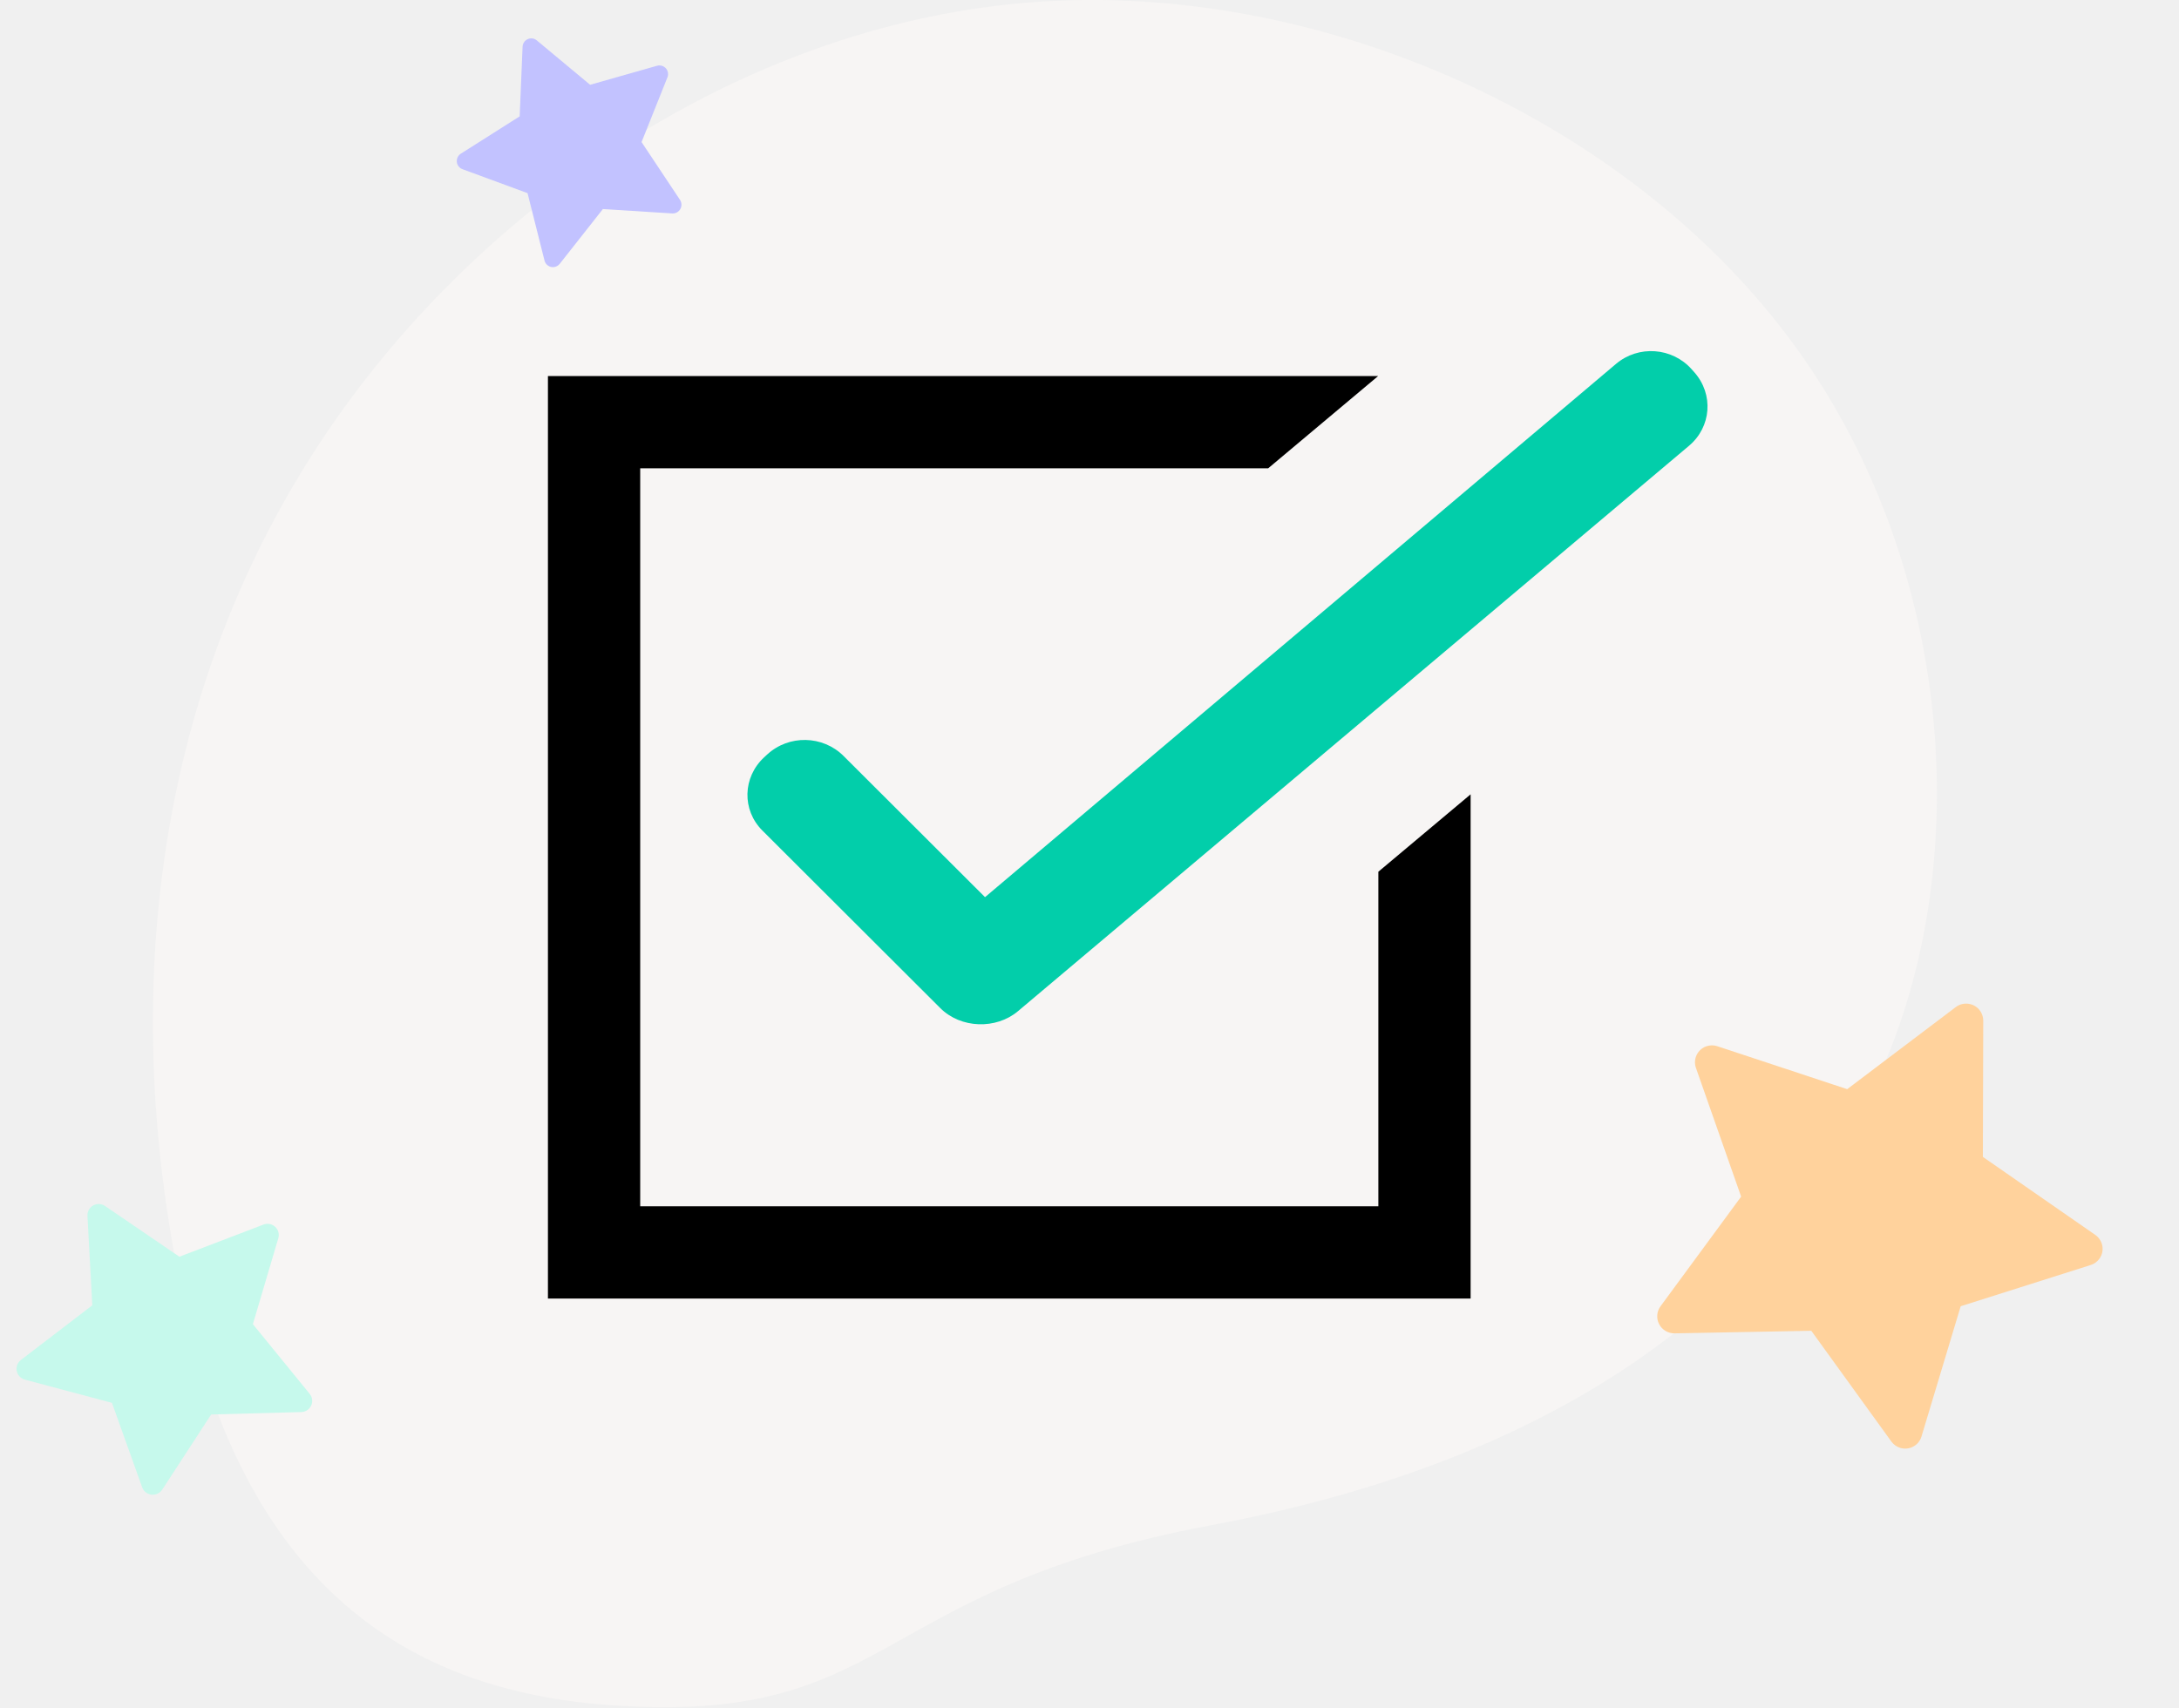
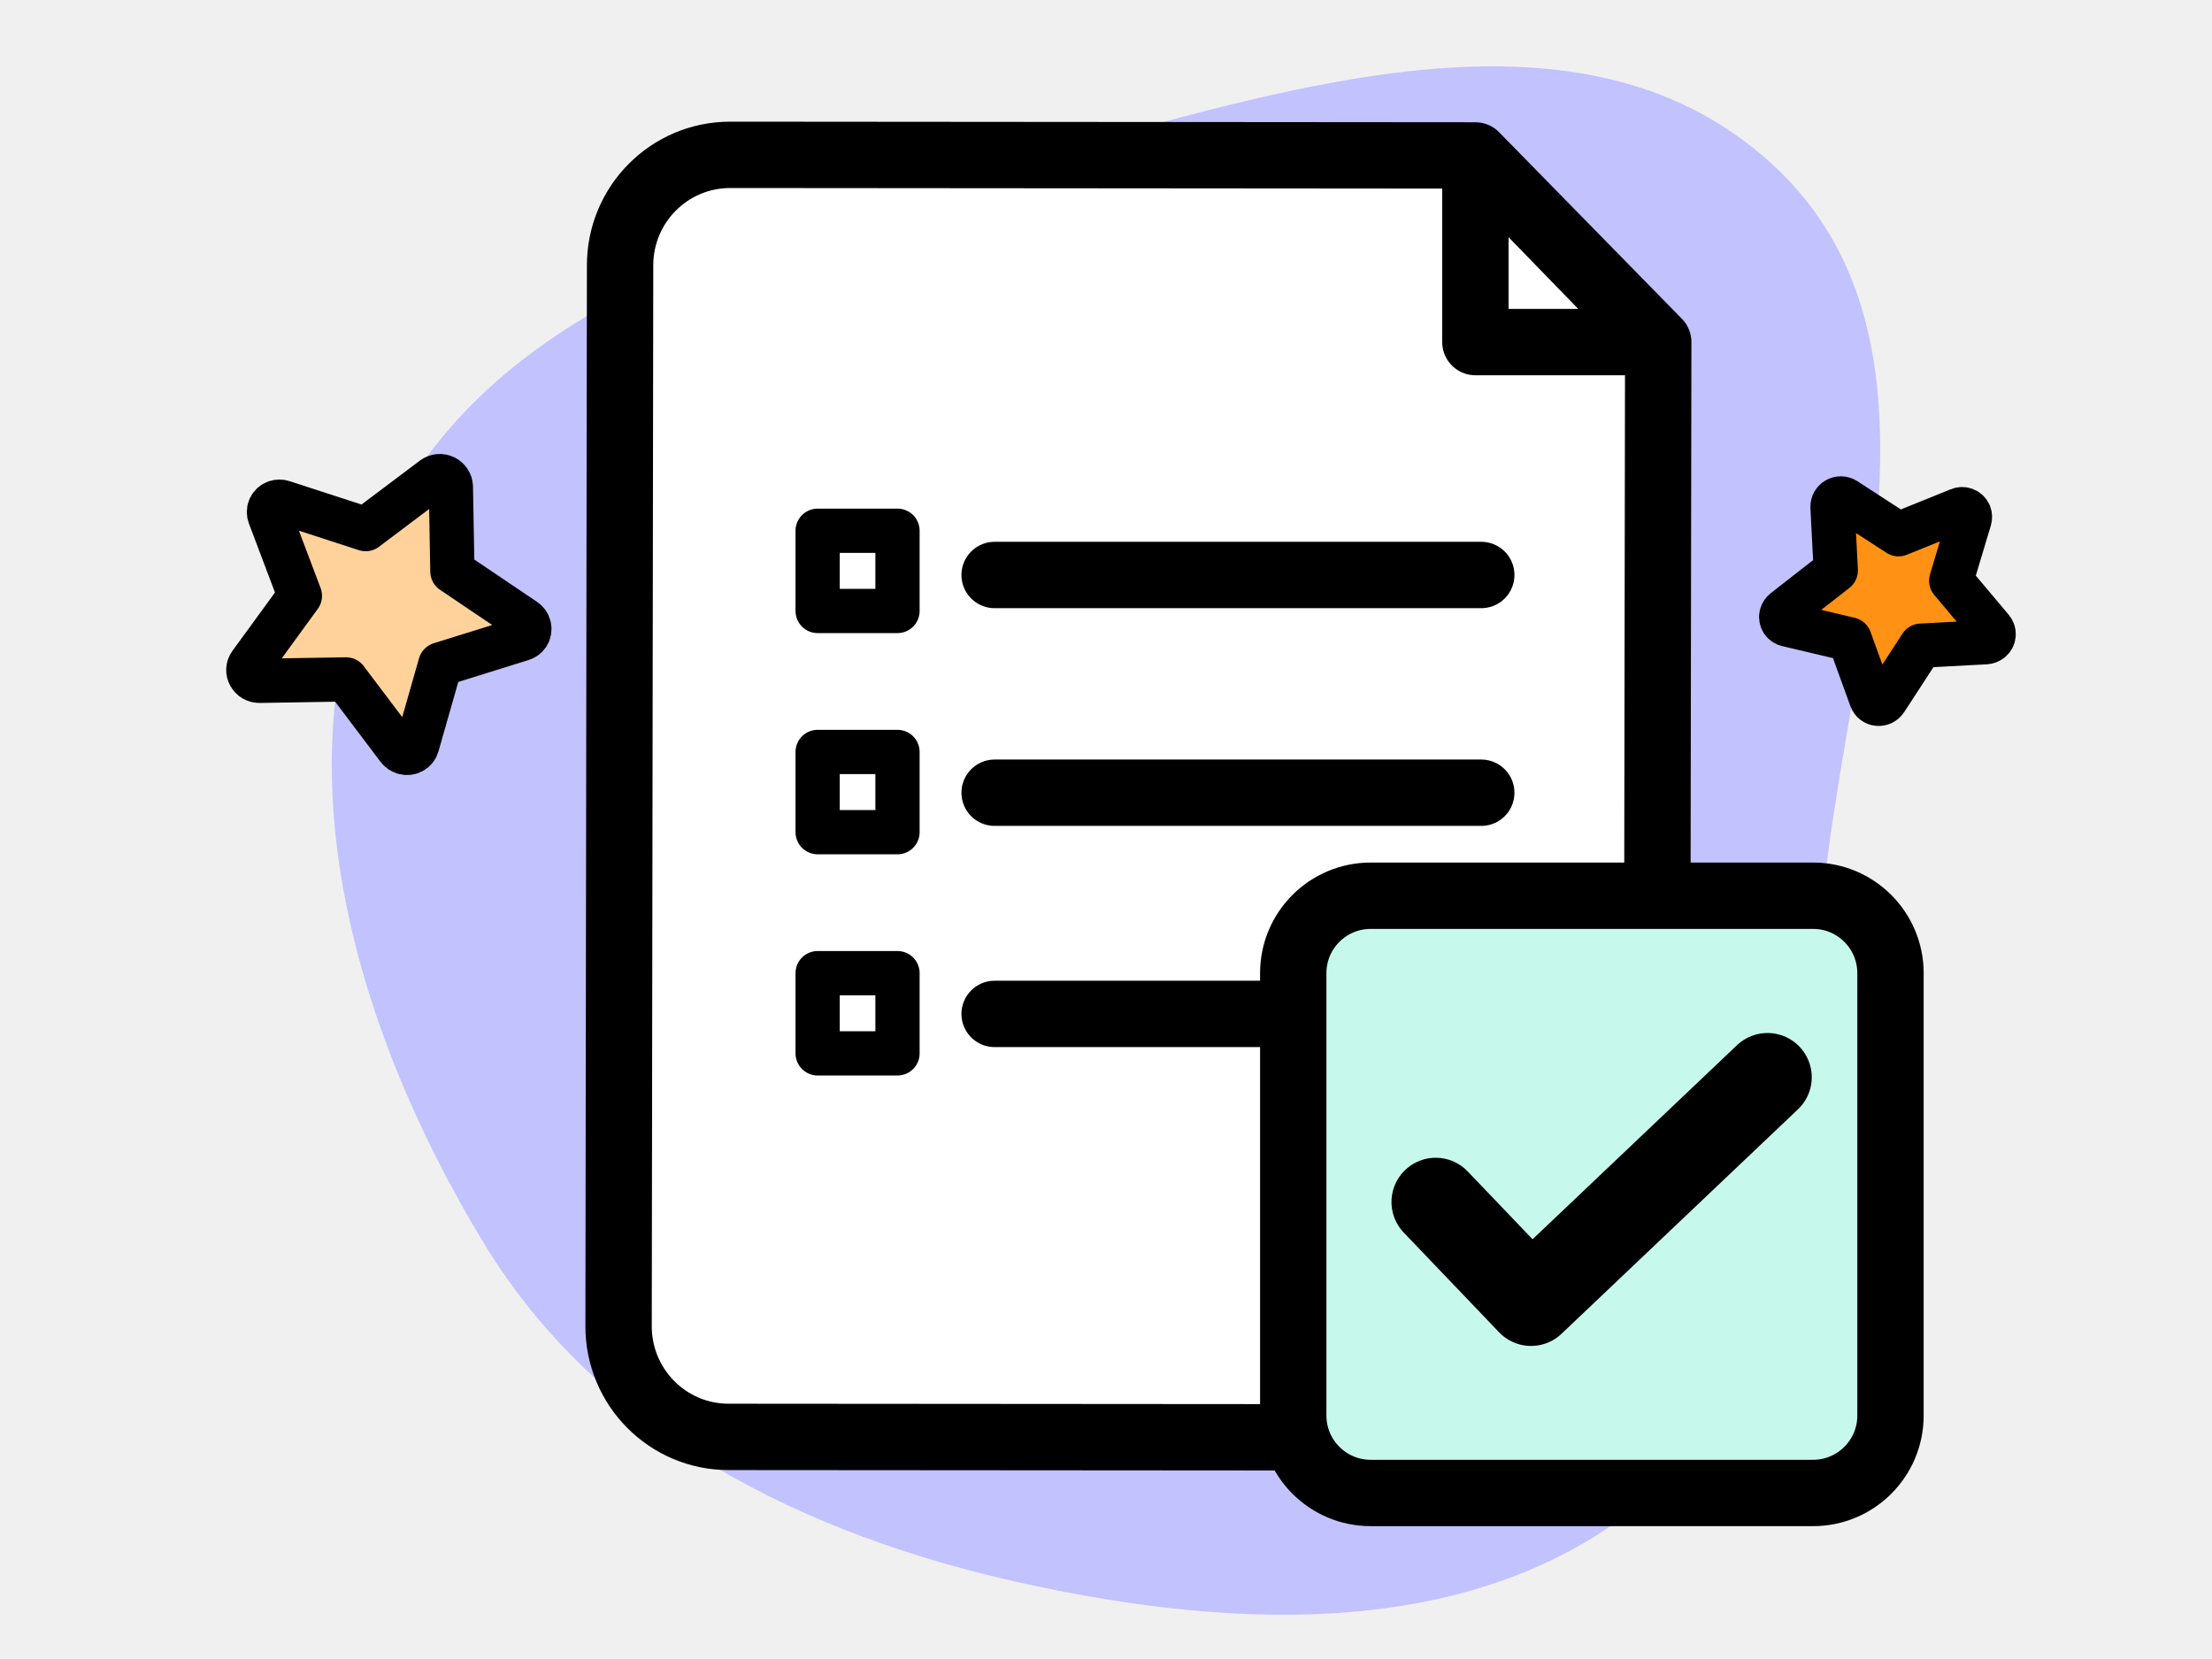
- <svg xmlns="http://www.w3.org/2000/svg" width="171" height="134" viewBox="0 0 171 134" fill="none">
-   <path d="M140.937 27.272C153.587 44.735 155.094 68.78 146.964 85.526C138.8 102.272 122.266 114.629 95.076 119.709C67.886 124.789 70.2 135.514 47.638 133.821C25.076 132.127 16.018 116.358 12.934 93.746C9.851 71.133 14.371 49.544 26.95 32.081C39.53 14.619 60.169 1.283 82.349 0.089C104.565 -1.105 128.288 9.775 140.937 27.272Z" fill="#F7F5F4" />
-   <path d="M164.428 96.928L155.609 90.807L155.638 80.115C155.64 79.823 155.543 79.538 155.365 79.304C154.919 78.719 154.079 78.602 153.489 79.043L144.961 85.491L134.769 82.119C134.489 82.026 134.188 82.029 133.911 82.124C133.576 82.24 133.302 82.484 133.148 82.802C132.994 83.121 132.974 83.487 133.091 83.822L136.638 93.926L130.31 102.534C130.163 102.734 130.075 102.972 130.056 103.22C130.037 103.468 130.089 103.717 130.204 103.938C130.32 104.159 130.495 104.343 130.71 104.47C130.925 104.597 131.171 104.662 131.421 104.657L142.144 104.455L148.426 113.147C148.596 113.386 148.846 113.561 149.126 113.646C149.833 113.859 150.578 113.463 150.79 112.759L153.868 102.529L164.076 99.292C164.354 99.203 164.597 99.026 164.764 98.784C165.191 98.183 165.035 97.352 164.428 96.928Z" fill="#FFD29C" />
-   <path d="M43.926 20.709L47.313 16.408L52.755 16.753C52.904 16.762 53.052 16.722 53.176 16.639C53.488 16.43 53.574 16.006 53.367 15.692L50.348 11.152L52.379 6.068C52.435 5.928 52.443 5.775 52.403 5.631C52.354 5.457 52.238 5.31 52.081 5.222C51.924 5.134 51.737 5.112 51.564 5.161L46.311 6.655L42.124 3.169C42.027 3.088 41.909 3.035 41.783 3.018C41.657 3.001 41.529 3.019 41.413 3.071C41.297 3.123 41.198 3.207 41.127 3.313C41.055 3.418 41.015 3.541 41.01 3.669L40.782 9.133L36.163 12.063C36.036 12.142 35.939 12.264 35.888 12.404C35.757 12.757 35.936 13.149 36.288 13.278L41.4 15.16L42.733 20.456C42.77 20.601 42.852 20.73 42.97 20.822C43.263 21.058 43.691 21.005 43.926 20.709Z" fill="#C2C2FF" />
-   <path d="M1.95 108.29L8.785 110.111L11.158 116.744C11.222 116.926 11.346 117.081 11.508 117.186C11.916 117.449 12.463 117.333 12.729 116.928L16.573 111.025L23.643 110.835C23.838 110.831 24.024 110.761 24.174 110.641C24.356 110.494 24.472 110.281 24.496 110.05C24.52 109.818 24.45 109.586 24.303 109.405L19.845 103.936L21.842 97.186C21.888 97.029 21.89 96.862 21.846 96.704C21.802 96.546 21.715 96.403 21.594 96.292C21.473 96.181 21.323 96.106 21.161 96.075C20.999 96.045 20.832 96.06 20.679 96.119L14.078 98.641L8.241 94.659C8.082 94.549 7.888 94.496 7.696 94.507C7.21 94.533 6.836 94.945 6.863 95.428L7.243 102.457L1.64 106.746C1.488 106.863 1.377 107.027 1.327 107.214C1.197 107.682 1.479 108.163 1.95 108.29Z" fill="#C6F9EC" />
-   <path d="M108.168 68.424V94.684H50.241V36.757H99.523L108.152 29.516H43V101.924H115.409V62.348L108.168 68.424Z" fill="black" />
-   <path d="M66.2 59.338L77.301 70.419L126.817 28.564C128.585 27.069 131.231 27.269 132.756 28.985L132.957 29.211C134.505 30.952 134.299 33.515 132.546 34.992L79.885 79.371C78.171 80.815 75.404 80.738 73.79 79.127L59.83 65.192C58.207 63.572 58.279 61.005 59.97 59.44L60.193 59.233C61.909 57.645 64.574 57.715 66.2 59.338Z" fill="#02CEAA" />
+ <svg xmlns="http://www.w3.org/2000/svg" width="100" height="75" fill="none">
+   <path fill-rule="evenodd" clip-rule="evenodd" d="M82.361 41.049c-.898 9.702-.402 20.36-7.85 26.655-7.637 6.455-18.494 6.018-28.266 3.873-9.896-2.172-19.175-6.772-24.409-15.435-5.92-9.798-9.456-22.033-4.448-32.325 4.994-10.264 17.096-13.495 28.15-16.389C57.261 4.36 71.151-.764 80.095 7.402c8.74 7.98 3.357 21.87 2.266 33.647z" fill="#C2C2FF" />
+   <path d="M66.7 7.027L33.01 7c-2.748 0-4.977 2.233-4.977 4.995l-.068 47.955c-.007 2.762 2.221 5.009 4.97 5.009l36.985.027c2.748 0 4.977-2.233 4.977-4.995l.068-44.527L66.7 7.027z" fill="#fff" />
+   <path d="M66.7 15.465V7.027l8.197 8.438H66.7z" fill="#fff" />
+   <path d="M66.7 7.027L33.01 7c-2.748 0-4.977 2.233-4.977 4.995l-.068 47.955c-.007 2.762 2.221 5.009 4.97 5.009l36.985.027c2.748 0 4.977-2.233 4.977-4.995l.068-44.527L66.7 7.027zm0 0v8.438h8.197L66.7 7.027zM44.965 35.837h22M44.965 45.837h22" stroke="#000" stroke-width="3" stroke-miterlimit="10" stroke-linecap="round" stroke-linejoin="round" />
+   <path d="M40.574 33.994h-3.61v3.627h3.61v-3.627zM40.574 43.994h-3.61v3.627h3.61v-3.627z" fill="#fff" stroke="#000" stroke-width="2" stroke-miterlimit="10" stroke-linecap="round" stroke-linejoin="round" />
+   <path d="M44.965 25.994h22" stroke="#000" stroke-width="3" stroke-miterlimit="10" stroke-linecap="round" stroke-linejoin="round" />
+   <path d="M40.574 23.994h-3.61v3.627h3.61v-3.627z" fill="#fff" stroke="#000" stroke-width="2" stroke-miterlimit="10" stroke-linecap="round" stroke-linejoin="round" />
+   <rect x="58.465" y="40.494" width="27" height="27" rx="3.5" fill="#C6F9EC" stroke="#000" stroke-width="3" stroke-linejoin="round" />
+   <path d="M64.906 54.34l4.31 4.507L79.905 48.7" stroke="#000" stroke-width="4" stroke-linecap="round" stroke-linejoin="round" />
+   <path d="M23.715 28.035l-3.263-2.2-.069-3.832a.501.501 0 00-.792-.386L16.53 23.92l-3.743-1.216a.496.496 0 00-.313 0 .467.467 0 00-.286.609l1.37 3.624-2.244 3.08a.46.46 0 00-.088.246.477.477 0 00.06.258.501.501 0 00.448.258l3.91-.064L18 33.836a.503.503 0 00.259.18.476.476 0 00.6-.317l1.046-3.664 3.7-1.153a.468.468 0 00.246-.181.476.476 0 00-.136-.666z" fill="#FFD29C" stroke="#000" stroke-width="2" stroke-linecap="round" stroke-linejoin="round" />
+   <path d="M88.564 23.046l-2.737 1.106-2.411-1.564a.376.376 0 00-.572.33l.148 2.871-2.326 1.817a.373.373 0 00-.13.195.35.35 0 00.257.433l2.828.669.975 2.687a.344.344 0 00.116.157c.053.04.117.065.185.071a.376.376 0 00.349-.17l1.6-2.459 2.928-.156a.377.377 0 00.22-.086.357.357 0 00.055-.506l-1.84-2.187.835-2.784a.352.352 0 00-.009-.23.357.357 0 00-.471-.194z" fill="#FF9214" stroke="#000" stroke-width="2" stroke-linecap="round" stroke-linejoin="round" />
</svg>
